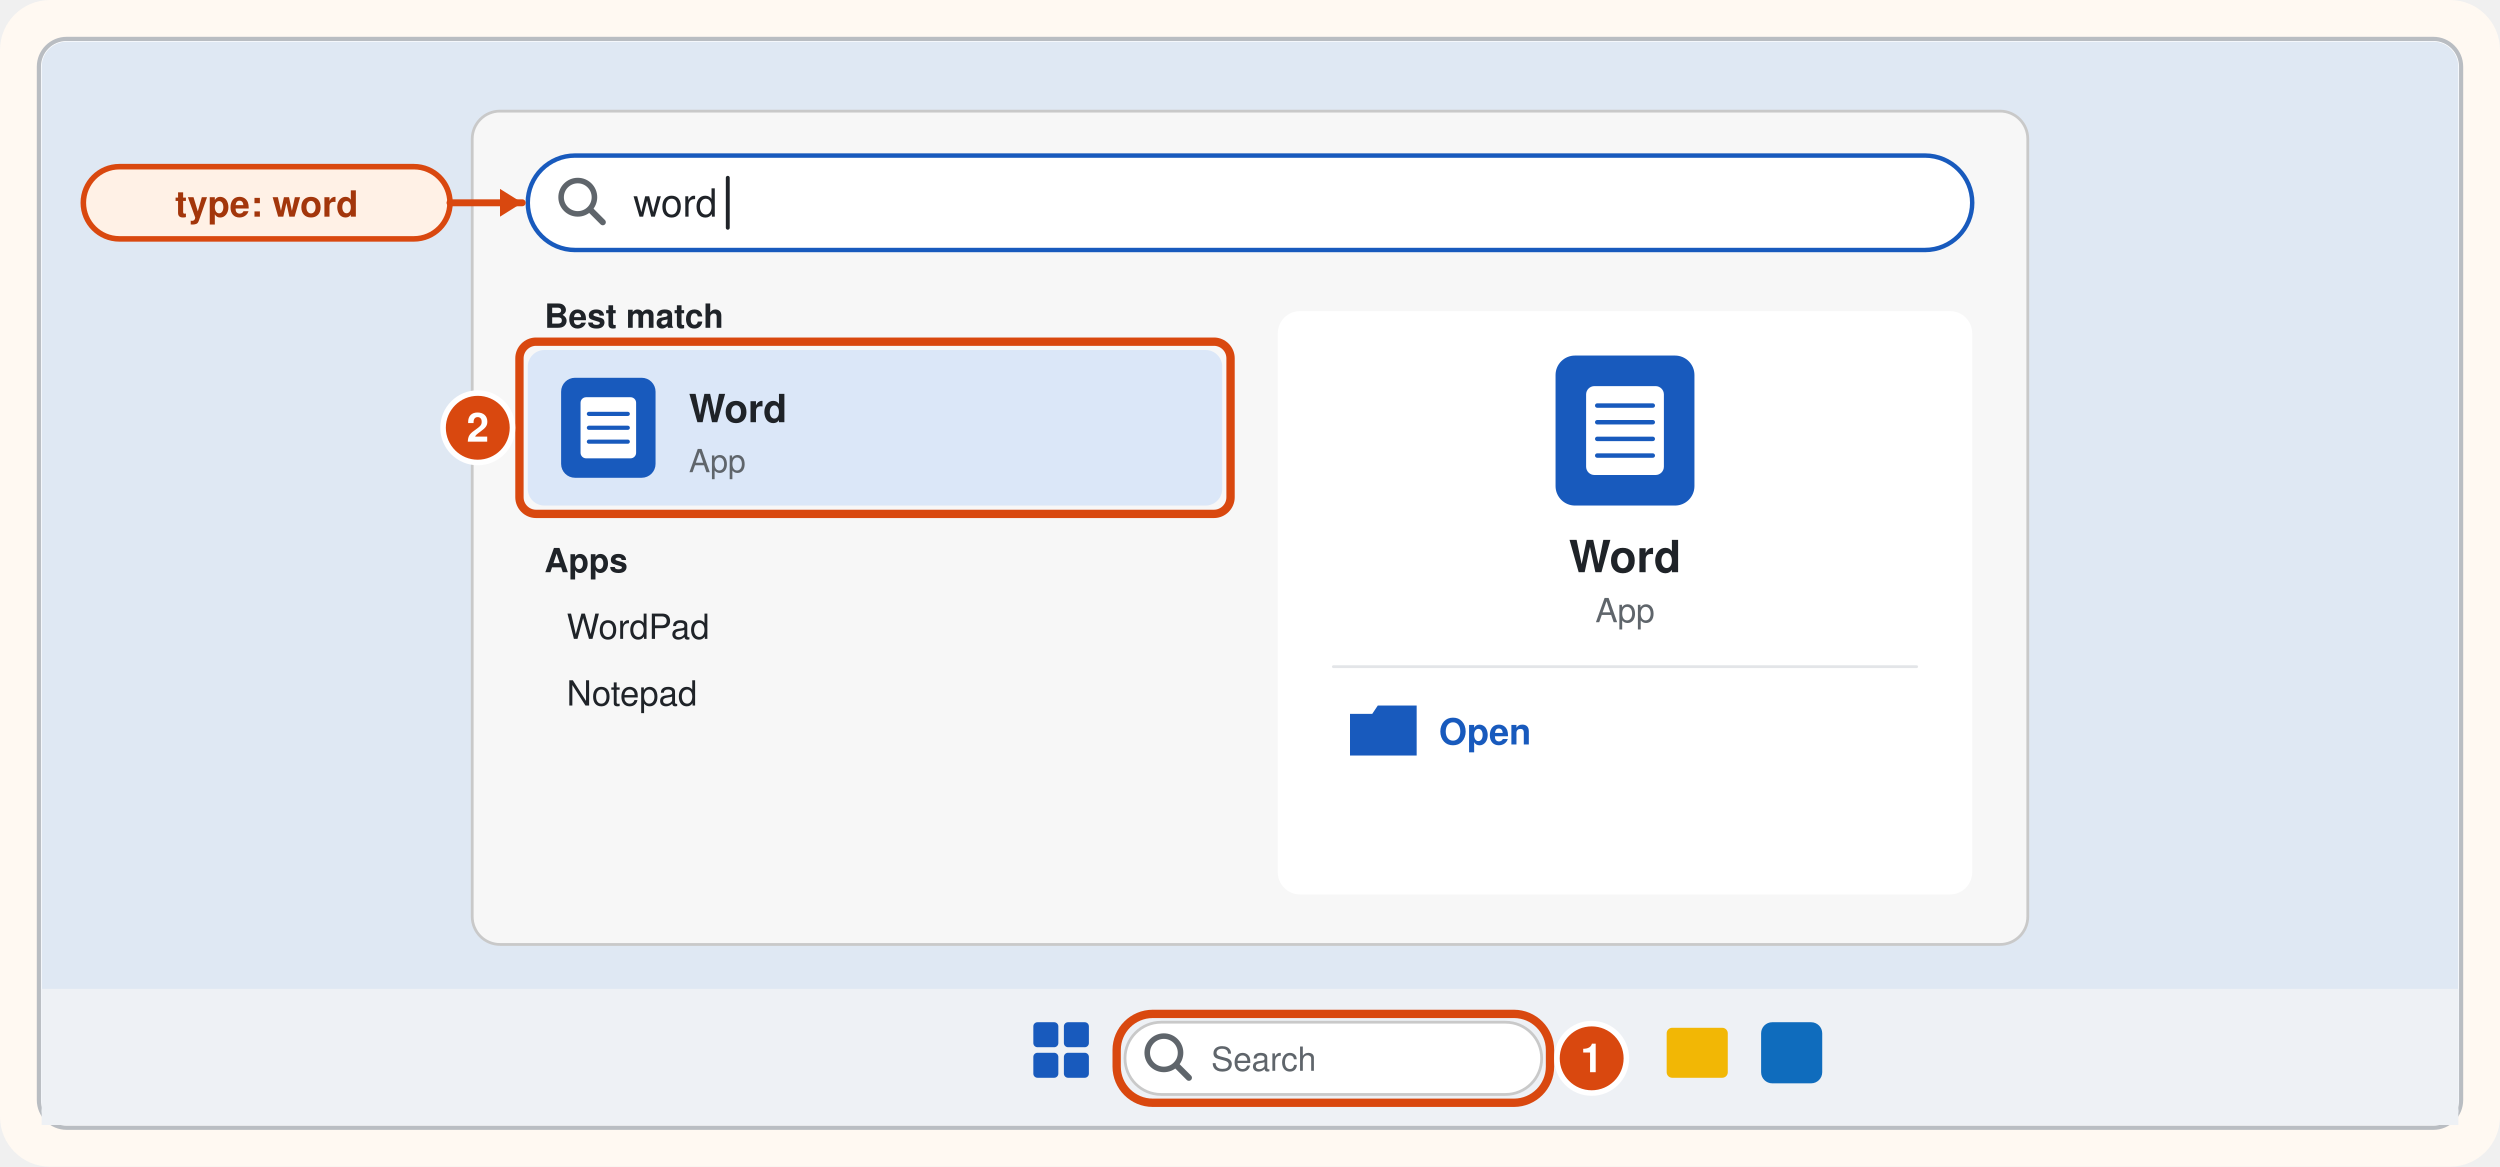
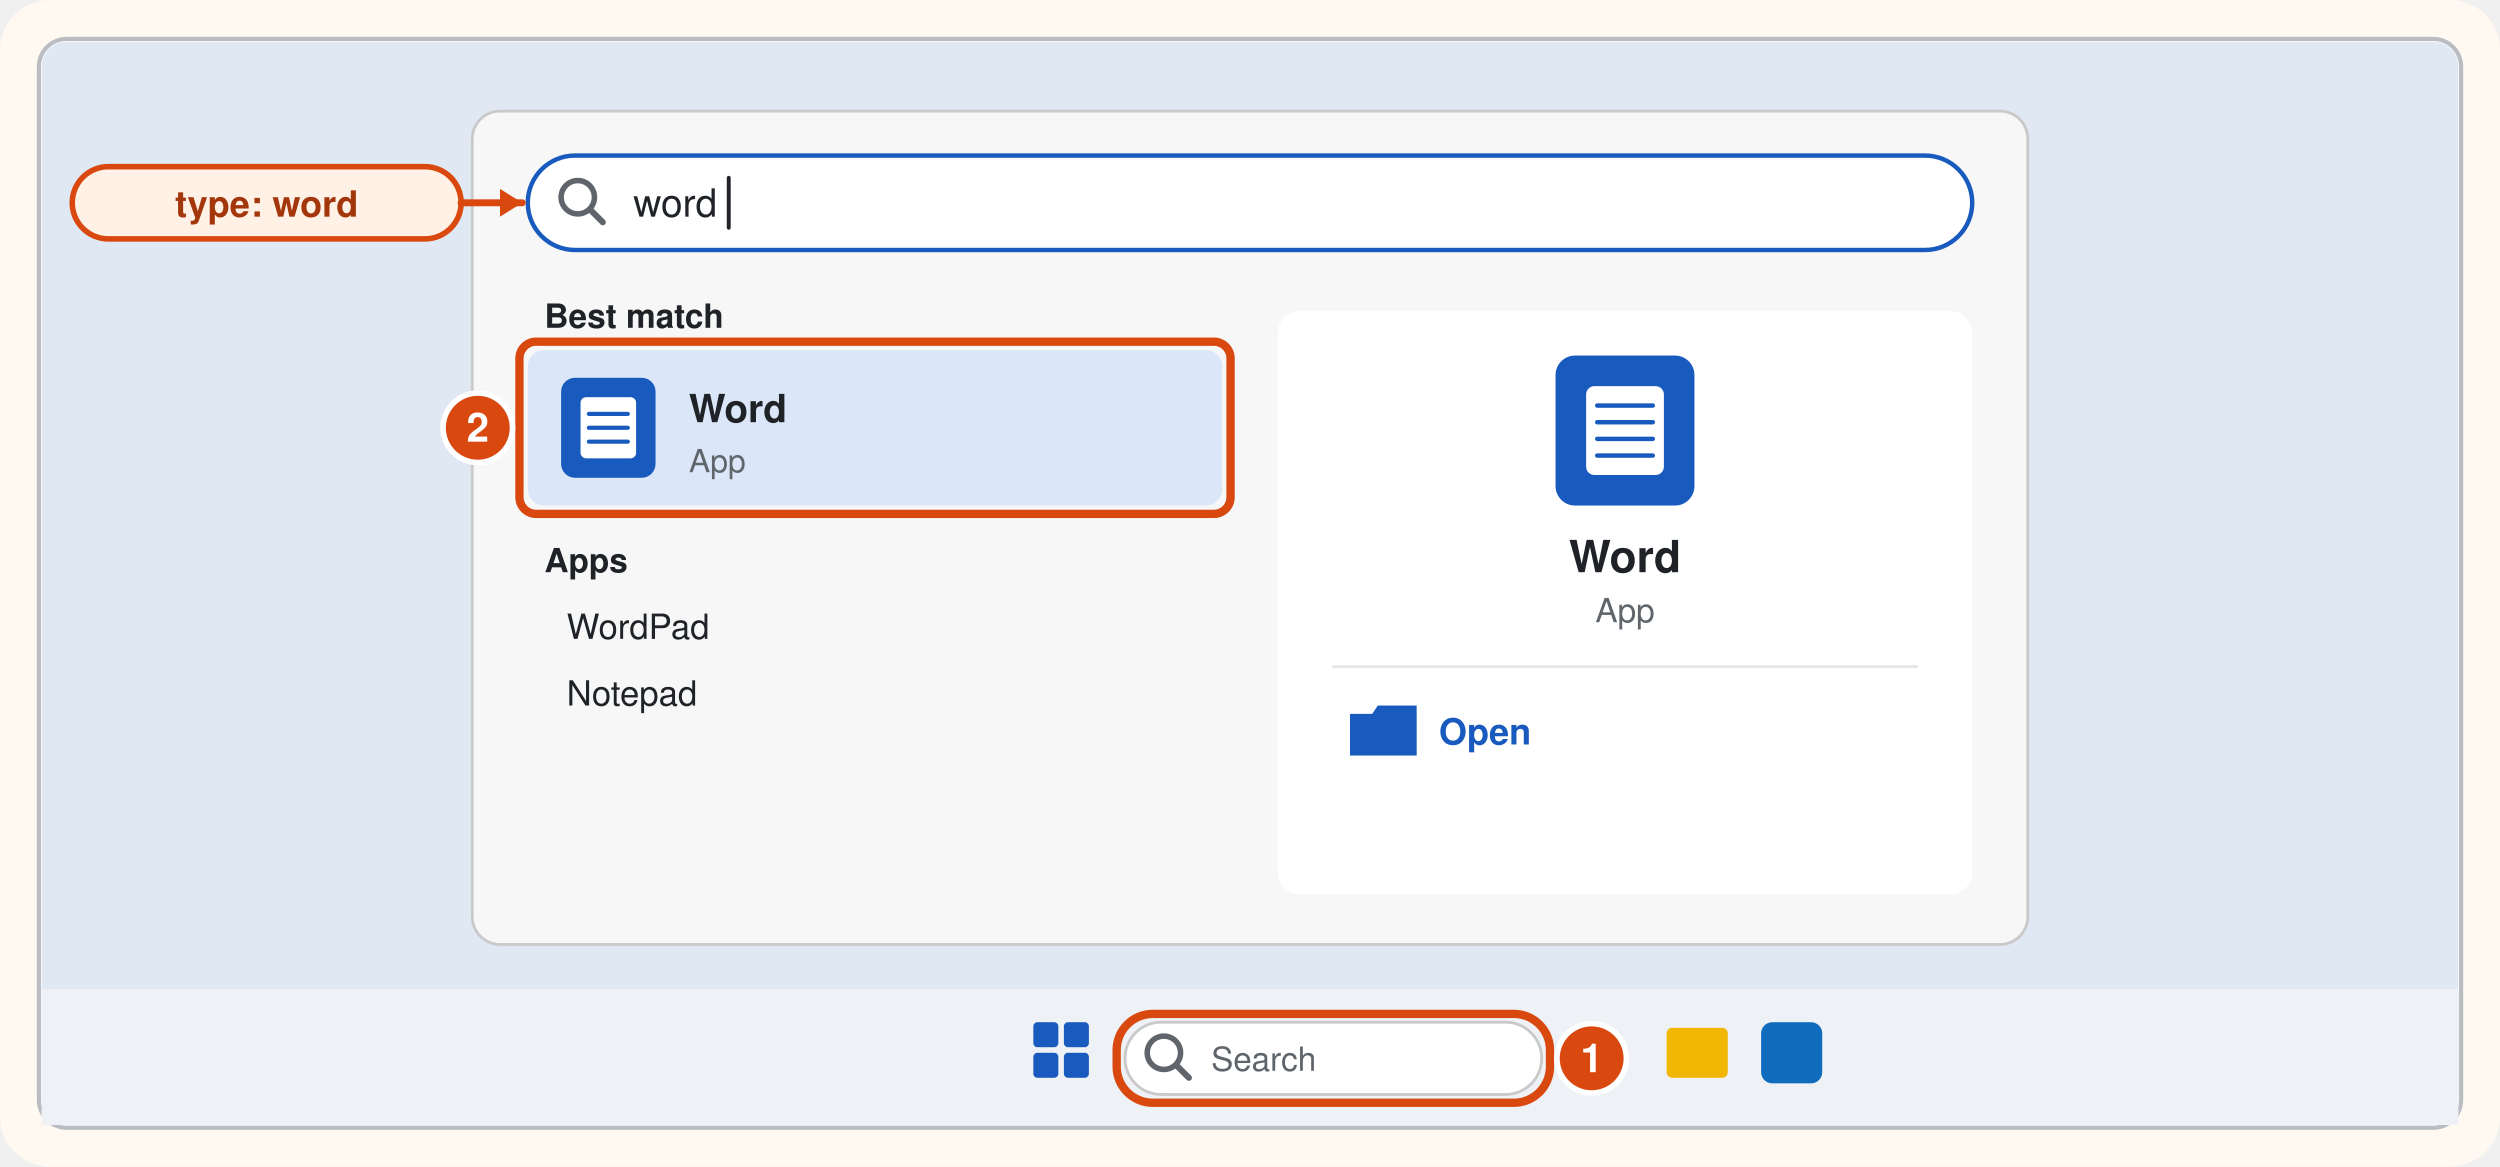
<svg xmlns="http://www.w3.org/2000/svg" width="900" height="420" viewBox="0 0 900 420" font-family="Helvetica, Arial, sans-serif">
  <rect x="0" y="0" width="900" height="420" rx="18" fill="#fff9f2" />
  <rect x="14" y="14" width="872" height="392" rx="10" fill="#ffffff" stroke="#b9bdc2" stroke-width="1.5" stroke-linecap="round" stroke-linejoin="round" />
  <rect x="15" y="15" width="870" height="390" rx="9" fill="#dfe8f3" />
  <rect x="170" y="40" width="560" height="300" rx="10" fill="#f7f7f7" stroke="#c9c9c9" stroke-width="1" stroke-linecap="round" stroke-linejoin="round" />
  <rect x="190" y="56" width="520" height="34" rx="17" fill="#ffffff" stroke="#185abd" stroke-width="1.6" stroke-linecap="round" stroke-linejoin="round" />
  <circle cx="208" cy="71" r="6" fill="none" stroke="#5f656b" stroke-width="2" stroke-linecap="round" stroke-linejoin="round" />
  <line x1="212.5" y1="75.5" x2="217" y2="80" fill="none" stroke="#5f656b" stroke-width="2.2" stroke-linecap="round" stroke-linejoin="round" />
  <text x="228" y="78" font-size="14" font-weight="400" fill="#1f2328" text-anchor="start">word</text>
-   <line x1="262" y1="64" x2="262" y2="82" fill="none" stroke="#1f2328" stroke-width="1.4" stroke-linecap="round" stroke-linejoin="round" />
+   <line x1="262.345" y1="64" x2="262.345" y2="82" fill="none" stroke="#1f2328" stroke-width="1.4" stroke-linecap="round" stroke-linejoin="round" />
  <text x="196" y="118" font-size="12" font-weight="700" fill="#1f2328" text-anchor="start">Best match</text>
  <rect x="190" y="126" width="250" height="56" rx="6" fill="#dbe7f8" />
  <rect x="202" y="136" width="34" height="36" rx="5" fill="#185abd" />
  <rect x="209" y="143" width="20" height="22" rx="2" fill="#ffffff" />
  <line x1="212" y1="149" x2="226" y2="149" fill="none" stroke="#185abd" stroke-width="1.5" stroke-linecap="round" stroke-linejoin="round" />
  <line x1="212" y1="154" x2="226" y2="154" fill="none" stroke="#185abd" stroke-width="1.5" stroke-linecap="round" stroke-linejoin="round" />
  <line x1="212" y1="159" x2="226" y2="159" fill="none" stroke="#185abd" stroke-width="1.5" stroke-linecap="round" stroke-linejoin="round" />
  <text x="248" y="152" font-size="14" font-weight="700" fill="#1f2328" text-anchor="start">Word</text>
  <text x="248" y="170" font-size="11.5" font-weight="400" fill="#5f656b" text-anchor="start">App</text>
  <text x="196" y="206" font-size="12" font-weight="700" fill="#1f2328" text-anchor="start">Apps</text>
  <text x="204" y="230" font-size="12.5" font-weight="400" fill="#1f2328" text-anchor="start">WordPad</text>
  <text x="204" y="254" font-size="12.5" font-weight="400" fill="#1f2328" text-anchor="start">Notepad</text>
  <rect x="460" y="112" width="250" height="210" rx="8" fill="#ffffff" />
  <rect x="560" y="128" width="50" height="54" rx="7" fill="#185abd" />
  <rect x="571" y="139" width="28" height="32" rx="3" fill="#ffffff" />
  <line x1="575" y1="146" x2="595" y2="146" fill="none" stroke="#185abd" stroke-width="1.6" stroke-linecap="round" stroke-linejoin="round" />
  <line x1="575" y1="152" x2="595" y2="152" fill="none" stroke="#185abd" stroke-width="1.6" stroke-linecap="round" stroke-linejoin="round" />
  <line x1="575" y1="158" x2="595" y2="158" fill="none" stroke="#185abd" stroke-width="1.6" stroke-linecap="round" stroke-linejoin="round" />
  <line x1="575" y1="164" x2="595" y2="164" fill="none" stroke="#185abd" stroke-width="1.6" stroke-linecap="round" stroke-linejoin="round" />
  <text x="585" y="206" font-size="16" font-weight="700" fill="#1f2328" text-anchor="middle">Word</text>
  <text x="585" y="224" font-size="12" font-weight="400" fill="#5f656b" text-anchor="middle">App</text>
  <line x1="480" y1="240" x2="690" y2="240" fill="none" stroke="#e3e5e8" stroke-width="1" stroke-linecap="round" stroke-linejoin="round" />
  <path d="M486 257 L494 257 L496 254 L510 254 L510 272 L486 272 Z" fill="#185abd" />
  <text x="518" y="268" font-size="13" font-weight="600" fill="#185abd" text-anchor="start">Open</text>
  <rect x="15" y="356" width="870" height="49" fill="#eef1f5" />
  <rect x="15" y="395" width="870" height="10" rx="9" fill="#eef1f5" />
  <rect x="372" y="368" width="9" height="9" rx="1.5" fill="#185abd" />
  <rect x="383" y="368" width="9" height="9" rx="1.5" fill="#185abd" />
  <rect x="372" y="379" width="9" height="9" rx="1.5" fill="#185abd" />
  <rect x="383" y="379" width="9" height="9" rx="1.5" fill="#185abd" />
  <rect x="405" y="368" width="150" height="26" rx="13" fill="#ffffff" stroke="#c9c9c9" stroke-width="1" stroke-linecap="round" stroke-linejoin="round" />
  <circle cx="419" cy="379" r="6" fill="none" stroke="#5f656b" stroke-width="2" stroke-linecap="round" stroke-linejoin="round" />
  <line x1="423.5" y1="383.5" x2="428" y2="388" fill="none" stroke="#5f656b" stroke-width="2.2" stroke-linecap="round" stroke-linejoin="round" />
  <text x="436" y="385.5" font-size="12" font-weight="400" fill="#5f656b" text-anchor="start">Search</text>
  <rect x="600" y="370" width="22" height="18" rx="2" fill="#f2b705" />
  <rect x="634" y="368" width="22" height="22" rx="4" fill="#0f6cbd" />
  <rect x="402" y="365" width="156" height="32" rx="13" fill="none" stroke="#d9480f" stroke-width="3" stroke-linecap="round" stroke-linejoin="round" />
  <circle cx="573" cy="381" r="12.5" fill="#d9480f" stroke="#ffffff" stroke-width="2" stroke-linecap="round" stroke-linejoin="round" />
  <text x="573" y="386" font-size="14.5" font-weight="800" fill="#ffffff" text-anchor="middle">1</text>
-   <rect x="30" y="60" width="132" height="26" rx="13" fill="#fff1e6" stroke="#d9480f" stroke-width="2" stroke-linecap="round" stroke-linejoin="round" />
+   <rect x="26" y="60" width="140" height="26" rx="13" fill="#fff1e6" stroke="#d9480f" stroke-width="2" stroke-linecap="round" stroke-linejoin="round" />
  <text x="96" y="78" font-size="13" font-weight="700" fill="#a3360b" text-anchor="middle">type: word</text>
-   <line x1="162" y1="73" x2="188" y2="73" fill="none" stroke="#d9480f" stroke-width="2.5" stroke-linecap="round" stroke-linejoin="round" />
+   <line x1="166" y1="73" x2="188" y2="73" fill="none" stroke="#d9480f" stroke-width="2.5" stroke-linecap="round" stroke-linejoin="round" />
  <polygon points="188,73 180,68 180,78" fill="#d9480f" />
  <rect x="187" y="123" width="256" height="62" rx="6" fill="none" stroke="#d9480f" stroke-width="3" stroke-linecap="round" stroke-linejoin="round" />
  <circle cx="172" cy="154" r="12.5" fill="#d9480f" stroke="#ffffff" stroke-width="2" stroke-linecap="round" stroke-linejoin="round" />
  <text x="172" y="159" font-size="14.5" font-weight="800" fill="#ffffff" text-anchor="middle">2</text>
</svg>
